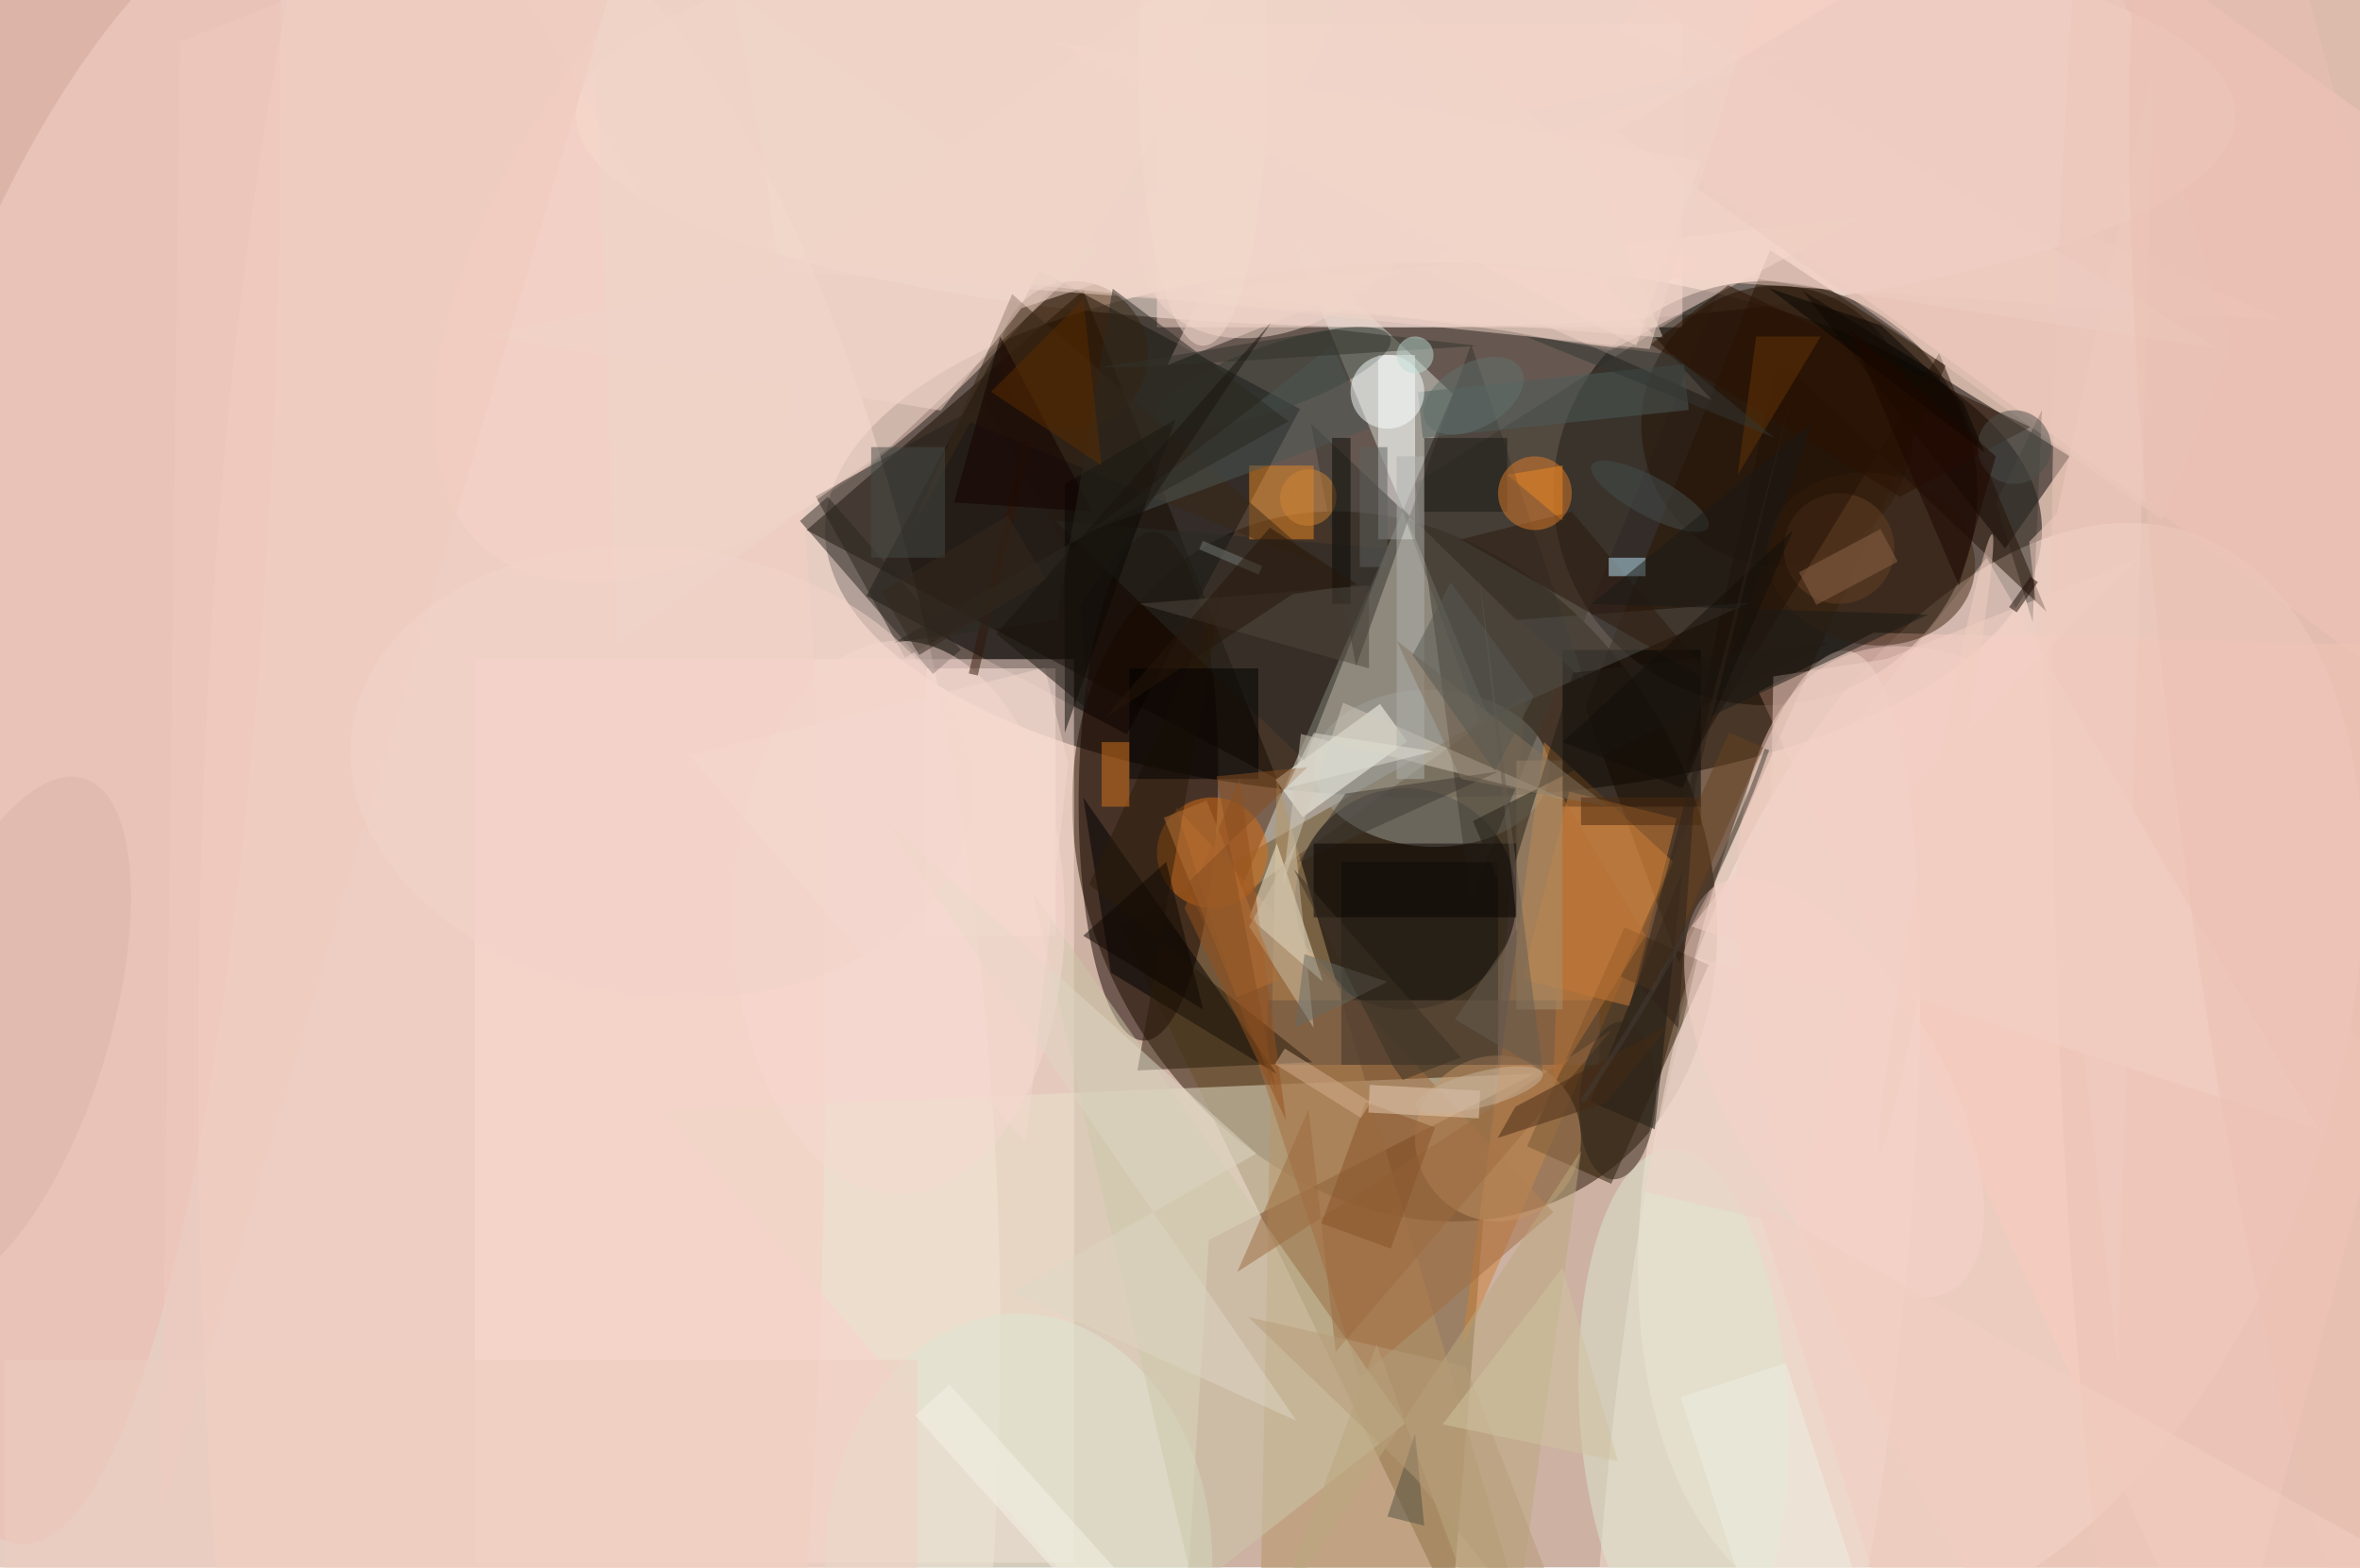
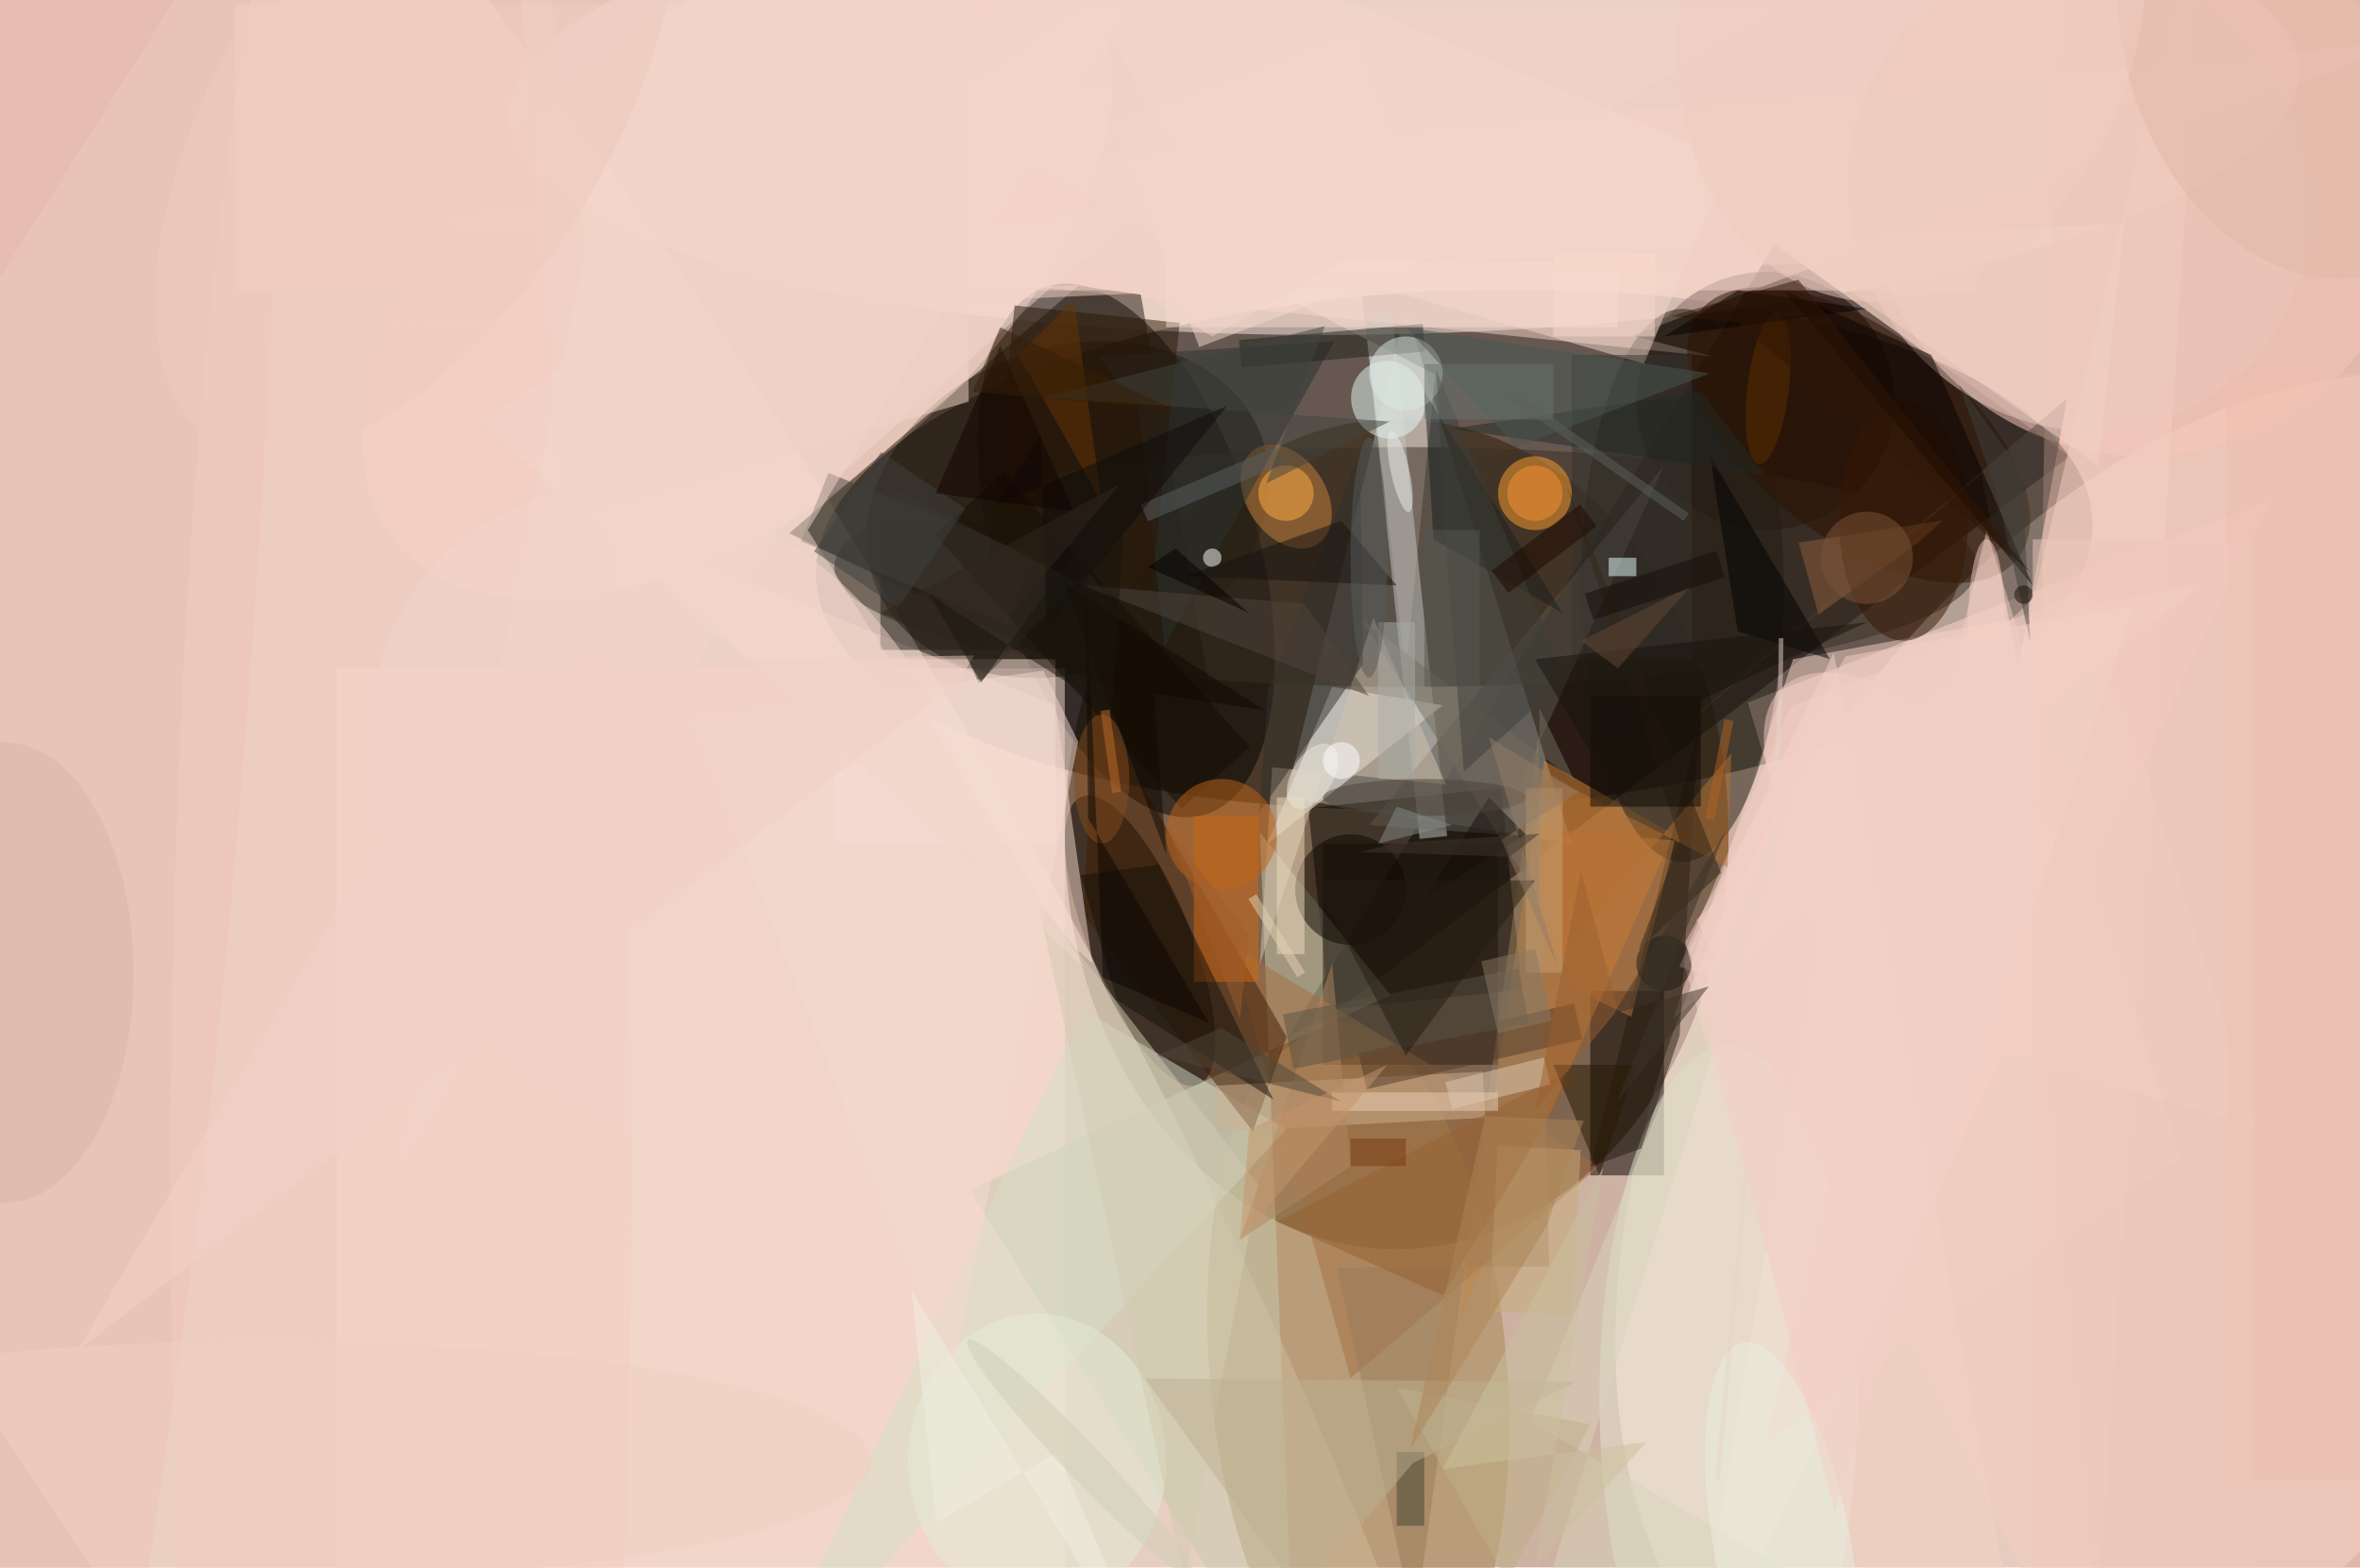
<svg xmlns="http://www.w3.org/2000/svg" version="1.1" width="1024" height="680">
  <rect x="0" y="0" width="1024" height="680" fill="#cdb1a3" />
  <g transform="scale(4) translate(0.5 0.5)">
-     <ellipse fill="#000000" fill-opacity="0.502" cx="155" cy="57" rx="66" ry="29" />
-     <g transform="translate(150.7897 93.48704) rotate(238.8579) scale(40.39032 32.78804)">
-       <ellipse fill="#251200" fill-opacity="0.502" cx="0" cy="0" rx="1" ry="1" />
-     </g>
-     <ellipse fill="#ffeae1" fill-opacity="0.502" cx="42" cy="145" rx="66" ry="161" />
-     <ellipse fill="#fff1e7" fill-opacity="0.502" cx="152" cy="12" rx="90" ry="23" />
-     <g transform="translate(216.553 115.8886) rotate(379.7513) scale(35.38879 62.1101)">
-       <ellipse fill="#ffe9dd" fill-opacity="0.502" cx="0" cy="0" rx="1" ry="1" />
-     </g>
-     <ellipse fill="#030000" fill-opacity="0.502" cx="191" cy="53" rx="23" ry="23" />
-     <g transform="translate(117 54) rotate(298) scale(40 32)">
-       <rect fill="#000000" fill-opacity="0.502" x="-0.5" y="-0.5" width="1" height="1" />
-     </g>
-     <polygon fill="#d8dbd2" fill-opacity="0.502" points="133.615,97.073,161.054,77.414,139.765,25.756,157.099,42.243" />
-     <polygon fill="#6a5029" fill-opacity="0.502" points="157,174 121,100 165,75" />
-     <rect fill="#fee2d7" fill-opacity="0.502" x="51" y="71" width="65" height="98" />
-     <polygon fill="#fecabe" fill-opacity="0.502" points="271,69.77,240.744,185,190.264,74.544,202.742,68.129" />
-     <g transform="translate(124.0725 84.77919) rotate(361.1171) scale(7.54834 27.60671)">
-       <ellipse fill="#160400" fill-opacity="0.502" cx="0" cy="0" rx="1" ry="1" />
-     </g>
-     <ellipse fill="#000003" fill-opacity="0.502" cx="152" cy="97" rx="12" ry="12" />
-     <polygon fill="#e7e4cc" fill-opacity="0.502" points="71.567,119.913,127.471,185,130.635,133.99,166.025,115.953" />
-     <g transform="translate(229 22) rotate(-54) scale(48 110)">
-       <rect fill="#ffcec3" fill-opacity="0.502" x="-0.5" y="-0.5" width="1" height="1" />
-     </g>
-     <polygon fill="#150b00" fill-opacity="0.502" points="117,31 87,57 138,84" />
-     <polygon fill="#2a1400" fill-opacity="0.502" points="210.559,39.15,181.622,103.942,171.452,76.283,191.496,26.618" />
-     <rect fill="#ffded3" fill-opacity="0.502" x="125" y="2" width="57" height="33" />
-     <g transform="translate(89.74744 15.86385) rotate(221.192) scale(27.82043 57.24696)">
-       <ellipse fill="#fbd6ca" fill-opacity="0.502" cx="0" cy="0" rx="1" ry="1" />
-     </g>
-     <polygon fill="#000000" fill-opacity="0.502" points="217,59 224,49 195,31" />
-     <g transform="translate(189.9627 149.9153) rotate(367.0878) scale(14.93819 80.43539)">
-       <ellipse fill="#f3e1d3" fill-opacity="0.502" cx="0" cy="0" rx="1" ry="1" />
-     </g>
-     <polygon fill="#b59566" fill-opacity="0.502" points="167,183 136,185 138,84" />
-     <g transform="translate(154.7962 82.84136) rotate(361.7843) scale(12.78844 8.516835)">
-       <ellipse fill="#9e9f9a" fill-opacity="0.502" cx="0" cy="0" rx="1" ry="1" />
-     </g>
-     <polygon fill="#cd8236" fill-opacity="0.502" points="181,93 158,146 167,80" />
-     <g transform="translate(175 114) rotate(294) scale(26 10)">
-       <rect fill="#2d1a03" fill-opacity="0.502" x="-0.5" y="-0.5" width="1" height="1" />
-     </g>
-     <ellipse fill="#ebb8ae" fill-opacity="0.502" cx="2" cy="7" rx="28" ry="160" />
-     <polygon fill="#f1d0c4" fill-opacity="0.502" points="132.147,-16,185.206,42.902,151.326,27.742,247.26,34.232" />
-     <g transform="translate(233.1895 139.7137) rotate(63.13166) scale(76.83545 32.64442)">
-       <ellipse fill="#f3cbbf" fill-opacity="0.502" cx="0" cy="0" rx="1" ry="1" />
-     </g>
-     <polygon fill="#a46d41" fill-opacity="0.502" points="147,149 127,87 168,131" />
-     <polygon fill="#3f3b2f" fill-opacity="0.502" points="159,97 153,52 186,31" />
-     <g transform="translate(102 57) rotate(241) scale(20 21)">
-       <rect fill="#26211a" fill-opacity="0.502" x="-0.5" y="-0.5" width="1" height="1" />
-     </g>
-     <ellipse fill="#f6cfc4" fill-opacity="0.502" cx="55" cy="115" rx="34" ry="165" />
-     <polygon fill="#fbf3dc" fill-opacity="0.502" points="138,91 135,99 143,106" />
-     <rect fill="#feffff" fill-opacity="0.502" x="149" y="38" width="4" height="20" />
-     <g transform="translate(145 82) rotate(234) scale(5 14)">
-       <rect fill="#fffff6" fill-opacity="0.502" x="-0.5" y="-0.5" width="1" height="1" />
-     </g>
-     <rect fill="#ffe7dd" fill-opacity="0.502" x="100" y="72" width="14" height="29" />
-     <polygon fill="#000000" fill-opacity="0.502" points="138,116 117,86 120,105" />
-     <ellipse fill="#ecc3b5" fill-opacity="0.502" cx="248" cy="69" rx="26" ry="169" />
-     <rect fill="#010301" fill-opacity="0.502" x="169" y="70" width="15" height="17" />
-     <rect fill="#17150f" fill-opacity="0.502" x="145" y="93" width="17" height="22" />
-     <g transform="translate(137.6151 40.48352) rotate(70.97749) scale(3.555782 13.44465)">
-       <ellipse fill="#303933" fill-opacity="0.502" cx="0" cy="0" rx="1" ry="1" />
-     </g>
-     <ellipse fill="#d96f15" fill-opacity="0.502" cx="131" cy="92" rx="6" ry="6" />
-     <polygon fill="#ff951b" fill-opacity="0.502" points="169,50 163,51 169,56" />
-     <polygon fill="#f1d2c7" fill-opacity="0.502" points="160.537,25.318,239.878,37.253,152.712,-16,126.116,39.116" />
-     <polygon fill="#2a2a27" fill-opacity="0.502" points="114,56 150,59 141,82" />
-     <ellipse fill="#c19467" fill-opacity="0.502" cx="162" cy="123" rx="9" ry="9" />
-     <polygon fill="#f7d8cc" fill-opacity="0.502" points="174.232,37.513,162.92,35.402,130.259,31.079,201.538,23.05" />
-     <rect fill="#e98723" fill-opacity="0.502" x="135" y="50" width="7" height="8" />
-     <g transform="translate(192.2993 45.66001) rotate(537.3921) scale(14.75855 15.17457)">
-       <ellipse fill="#251204" fill-opacity="0.502" cx="0" cy="0" rx="1" ry="1" />
-     </g>
-     <polygon fill="#423d35" fill-opacity="0.502" points="220,67 221,44 216,54" />
-     <ellipse fill="#3c1c00" fill-opacity="0.502" cx="116" cy="38" rx="8" ry="8" />
-     <ellipse fill="#875a3a" fill-opacity="0.502" cx="199" cy="59" rx="6" ry="6" />
-     <polygon fill="#eed5ca" fill-opacity="0.502" points="95.988,48.008,118.665,26.594,63.496,-12.151,66.396,69.378" />
-     <g transform="translate(173 97) rotate(284) scale(21 12)">
-       <rect fill="#cd7e38" fill-opacity="0.502" x="-0.5" y="-0.5" width="1" height="1" />
-     </g>
-     <g transform="translate(182.1125 152.2019) rotate(86.88558) scale(28.09362 11.31333)">
-       <ellipse fill="#dce6cf" fill-opacity="0.502" cx="0" cy="0" rx="1" ry="1" />
-     </g>
-     <ellipse fill="#dde6d3" fill-opacity="0.502" cx="110" cy="169" rx="21" ry="27" />
-     <polygon fill="#f1cfc5" fill-opacity="0.502" points="183,100 215,60 251,122" />
-     <polygon fill="#36352e" fill-opacity="0.502" points="141.713,45.46,171.403,73.453,159.078,36.834,146.597,71.744" />
-     <g transform="translate(202.4642 60.12385) rotate(190.1197) scale(11.34401 9.323419)">
-       <ellipse fill="#432813" fill-opacity="0.502" cx="0" cy="0" rx="1" ry="1" />
-     </g>
-     <g transform="translate(95 63) rotate(229) scale(22 4)">
-       <rect fill="#2a2720" fill-opacity="0.502" x="-0.5" y="-0.5" width="1" height="1" />
-     </g>
-     <polygon fill="#cbc8a9" fill-opacity="0.502" points="111.556,96.341,151.938,153.895,112.749,184.591,128.427,169.445" />
-     <polygon fill="#baa87e" fill-opacity="0.502" points="171.016,124.305,162.904,183.558,148.831,145.357,137.834,174.763" />
-     <polygon fill="#3a2916" fill-opacity="0.502" points="104.769,45.273,143.165,61.08,109.293,31.407,98.472,56.76" />
-     <polygon fill="#161713" fill-opacity="0.502" points="179,122 172,119 182,94" />
-     <ellipse fill="#f5d8cf" fill-opacity="0.502" cx="97" cy="99" rx="18" ry="30" />
-     <rect fill="#685341" fill-opacity="0.502" x="137" y="108" width="36" height="7" />
-     <polygon fill="#f2d0c5" fill-opacity="0.502" points="191.858,72.871,191.321,100.91,231.259,60.171,204.179,70.976" />
-     <polygon fill="#231005" fill-opacity="0.502" points="221.491,65.845,192.422,38.361,182.459,82.585,209.845,37.826" />
-     <polygon fill="#9c6b3f" fill-opacity="0.502" points="133.711,137.476,141.456,119.839,144.389,146.149,174.328,111.229" />
-     <polygon fill="#2b1c0b" fill-opacity="0.502" points="141.856,114.722,122.883,115.618,132.062,63.76,117.651,95.425" />
-     <polygon fill="#efccc0" fill-opacity="0.502" points="229.219,147.688,219.624,58.27,222.609,55.216,233.126,6.539" />
-     <polygon fill="#d1c9b9" fill-opacity="0.502" points="169.352,86.272,140.616,79.116,138.619,95.627,145.186,75.726" />
-     <polygon fill="#4c5654" fill-opacity="0.502" points="148,46 118,57 144,37" />
-     <polygon fill="#080702" fill-opacity="0.502" points="115,52 127,45 115,79" />
-     <polygon fill="#f2d5c9" fill-opacity="0.502" points="171.826,17.264,138.774,-11.066,84.656,28.851,179.909,36.115" />
-     <rect fill="#474a46" fill-opacity="0.502" x="94" y="48" width="8" height="12" />
-     <polygon fill="#3f3933" fill-opacity="0.502" points="183.376,73.54,140.315,93.041,145.477,85.574,162.052,83.184" />
-     <polygon fill="#52504b" fill-opacity="0.502" points="163.944,66.752,151.453,54.442,159.98,77.831,189.336,64.862" />
-     <rect fill="#000100" fill-opacity="0.502" x="122" y="72" width="14" height="12" />
-     <polygon fill="#535141" fill-opacity="0.502" points="150,164 154,165 153,155" />
-     <rect fill="#aeafab" fill-opacity="0.502" x="151" y="49" width="3" height="35" />
-     <polygon fill="#2c180c" fill-opacity="0.502" points="158,58 170,55 186,74" />
-     <g transform="translate(189 118) rotate(283) scale(26 17)">
-       <rect fill="#ebd0c6" fill-opacity="0.502" x="-0.5" y="-0.5" width="1" height="1" />
-     </g>
-     <g transform="translate(168 43) rotate(264) scale(5 29)">
-       <rect fill="#4d5c5a" fill-opacity="0.502" x="-0.5" y="-0.5" width="1" height="1" />
-     </g>
-     <g transform="translate(149 127) rotate(200) scale(8 14)">
-       <rect fill="#885227" fill-opacity="0.502" x="-0.5" y="-0.5" width="1" height="1" />
-     </g>
-     <polygon fill="#f0d4c9" fill-opacity="0.502" points="110.296,32.935,194.025,5.28,52.193,35.886,101.548,44.033" />
-     <rect fill="#090200" fill-opacity="0.502" x="142" y="91" width="22" height="8" />
-     <ellipse fill="#fafffe" fill-opacity="0.502" cx="150" cy="42" rx="4" ry="4" />
-     <polygon fill="#ddd6c3" fill-opacity="0.502" points="95.385,88.454,135.793,124.622,109.299,139.639,140.135,153.62" />
-     <g transform="translate(108 60) rotate(103) scale(26 1)">
-       <rect fill="#321709" fill-opacity="0.502" x="-0.5" y="-0.5" width="1" height="1" />
-     </g>
-     <polygon fill="#96511c" fill-opacity="0.502" points="134,84 139,121 128,98" />
-     <rect fill="#d6741b" fill-opacity="0.502" x="119" y="80" width="3" height="7" />
-     <polygon fill="#eccabe" fill-opacity="0.502" points="234.02,55.948,174.939,13.719,224.984,-16,241.49,36.909" />
-     <g transform="translate(139.4224 21.08397) rotate(322.059) scale(18.04692 13.00957)">
-       <ellipse fill="#f1d5ca" fill-opacity="0.502" cx="0" cy="0" rx="1" ry="1" />
-     </g>
-     <polygon fill="#2a1101" fill-opacity="0.502" points="178.555,36.873,205.592,53.38,219.73,45.818,186.958,30.45" />
-     <g transform="translate(200 61) rotate(242) scale(4 10)">
-       <rect fill="#8b6549" fill-opacity="0.502" x="-0.5" y="-0.5" width="1" height="1" />
-     </g>
-     <polygon fill="#cbbfa7" fill-opacity="0.502" points="142,111 140,91 135,100" />
-     <rect fill="#bde9fb" fill-opacity="0.502" x="174" y="60" width="4" height="2" />
-     <g transform="translate(0 111.6294) rotate(107.2777) scale(28.99886 11.17423)">
-       <ellipse fill="#dbb3a8" fill-opacity="0.502" cx="0" cy="0" rx="1" ry="1" />
-     </g>
-     <rect fill="#1a1815" fill-opacity="0.502" x="154" y="47" width="9" height="8" />
-     <ellipse fill="#de7d2a" fill-opacity="0.502" cx="166" cy="53" rx="4" ry="4" />
-     <g transform="translate(183 93) rotate(294) scale(29 4)">
-       <rect fill="#664220" fill-opacity="0.502" x="-0.5" y="-0.5" width="1" height="1" />
-     </g>
-     <g transform="translate(174.964 118.8746) rotate(93.65748) scale(8.559017 4.145926)">
-       <ellipse fill="#312618" fill-opacity="0.502" cx="0" cy="0" rx="1" ry="1" />
-     </g>
-     <g transform="translate(154 119) rotate(183) scale(12 3)">
-       <rect fill="#e7cdb3" fill-opacity="0.502" x="-0.5" y="-0.5" width="1" height="1" />
-     </g>
-     <g transform="translate(141.4164 53.46783) rotate(131.6303) scale(3.090869 3.034526)">
-       <ellipse fill="#cd8435" fill-opacity="0.502" cx="0" cy="0" rx="1" ry="1" />
-     </g>
-     <polygon fill="#b67135" fill-opacity="0.502" points="178,101 169,86 168,117" />
-     <g transform="translate(132 97) rotate(68) scale(21 5)">
-       <rect fill="#b47037" fill-opacity="0.502" x="-0.5" y="-0.5" width="1" height="1" />
-     </g>
-     <rect fill="#090805" fill-opacity="0.502" x="144" y="47" width="2" height="18" />
-     <polygon fill="#51483e" fill-opacity="0.502" points="148,72 148,63 123,65" />
-     <g transform="translate(250.2552 82.19881) rotate(83.066) scale(107.7138 15.03064)">
-       <ellipse fill="#eac0b2" fill-opacity="0.502" cx="0" cy="0" rx="1" ry="1" />
-     </g>
-     <rect fill="#a88f6f" fill-opacity="0.502" x="164" y="82" width="5" height="27" />
-     <g transform="translate(133 60) rotate(23) scale(7 1)">
-       <rect fill="#767b79" fill-opacity="0.502" x="-0.5" y="-0.5" width="1" height="1" />
-     </g>
-     <polygon fill="#27160b" fill-opacity="0.502" points="139.732,63.951,119.258,77.45,137.246,56.741,146.755,62.897" />
-     <polygon fill="#130000" fill-opacity="0.502" points="108,36 103,54 118,55" />
-     <polygon fill="#f0d3c7" fill-opacity="0.502" points="47.931,-15.448,194.614,-16,178.434,37.369,72.351,26.317" />
-     <polygon fill="#2a2821" fill-opacity="0.502" points="120.202,30.826,139.267,45.201,96.412,69.229,114.14,66.715" />
-     <polygon fill="#696a62" fill-opacity="0.502" points="140,111 150,106 141,103" />
-     <polygon fill="#5a2c01" fill-opacity="0.502" points="119,50 117,32 107,42" />
-     <polygon fill="#653504" fill-opacity="0.502" points="197,36 190,36 188,51" />
-     <polygon fill="#30322b" fill-opacity="0.502" points="124.343,39.259,159.741,37.013,144.27,35.231,118.84,39.352" />
-     <g transform="translate(178.4728 53.33645) rotate(208.2577) scale(7.148091 2.125671)">
-       <ellipse fill="#454e4d" fill-opacity="0.502" cx="0" cy="0" rx="1" ry="1" />
-     </g>
-     <polygon fill="#efc9be" fill-opacity="0.502" points="70,-16 17,164 19,4" />
-     <g transform="translate(219 64) rotate(305) scale(4 1)">
-       <rect fill="#180800" fill-opacity="0.502" x="-0.5" y="-0.5" width="1" height="1" />
-     </g>
-     <g transform="translate(71.24685 83.22507) rotate(7.586217) scale(33.86804 24.35446)">
-       <ellipse fill="#f1d4ca" fill-opacity="0.502" cx="0" cy="0" rx="1" ry="1" />
-     </g>
-     <g transform="translate(192 163) rotate(162) scale(12 29)">
-       <rect fill="#ecefe1" fill-opacity="0.502" x="-0.5" y="-0.5" width="1" height="1" />
-     </g>
-     <rect fill="#eecec0" fill-opacity="0.502" x="0" y="147" width="99" height="23" />
-     <polygon fill="#b59b78" fill-opacity="0.502" points="152.999,159.789,134.919,142.367,158.543,147.749,172.8,184.477" />
-     <polygon fill="#1b1a16" fill-opacity="0.502" points="196.073,45.388,185.045,77.21,208.674,66.164,172.133,65.022" />
-     <ellipse fill="#f2d7cb" fill-opacity="0.502" cx="130" cy="7" rx="7" ry="30" />
-     <g transform="translate(198.4508 117.5071) rotate(240.104) scale(25.39913 11.76445)">
-       <ellipse fill="#f5d2c7" fill-opacity="0.502" cx="0" cy="0" rx="1" ry="1" />
-     </g>
-     <polygon fill="#f3d8ce" fill-opacity="0.502" points="110.796,123.475,74.281,81.426,112.804,71.937,115.361,82.28" />
-     <rect fill="#5e605f" fill-opacity="0.502" x="147" y="48" width="3" height="13" />
-     <polygon fill="#211c15" fill-opacity="0.502" points="162.741,96.754,170.164,72.477,198.01,69.169,159.271,88.558" />
-     <polygon fill="#cfc3a0" fill-opacity="0.502" points="169,137 175,158 156,154" />
-     <polygon fill="#1b150e" fill-opacity="0.502" points="116.707,65.226,137.382,34.489,107.559,68.233,117.601,76.558" />
-     <polygon fill="#0f0700" fill-opacity="0.502" points="130,109 117,101 126,93" />
-     <polygon fill="#472b15" fill-opacity="0.502" points="163.89,119.547,161.968,122.931,173.68,119.142,180.467,110.8" />
-     <polygon fill="#84725f" fill-opacity="0.502" points="174,87 158,84 151,69" />
-     <ellipse fill="#4c4f4a" fill-opacity="0.502" cx="218" cy="48" rx="4" ry="4" />
-     <g transform="translate(159.9728 117.7144) rotate(75.65347) scale(1.91456 7.088997)">
-       <ellipse fill="#c8b19b" fill-opacity="0.502" cx="0" cy="0" rx="1" ry="1" />
-     </g>
-     <ellipse fill="#bed9d2" fill-opacity="0.502" cx="153" cy="38" rx="2" ry="2" />
-     <polygon fill="#3a3025" fill-opacity="0.502" points="150.588,115.113,151.66,116.644,157.984,114.198,139.834,93.784" />
-     <g transform="translate(104 63) rotate(239) scale(8 16)">
-       <rect fill="#34291f" fill-opacity="0.502" x="-0.5" y="-0.5" width="1" height="1" />
-     </g>
-     <polygon fill="#864e20" fill-opacity="0.502" points="131.457,83.71,141.315,82.727,128.227,95.358,137.917,117.703" />
-     <polygon fill="#f3d5ca" fill-opacity="0.502" points="184,17 177,37 114,4" />
-     <g transform="translate(159.3293 42.43404) rotate(240.6983) scale(3.511887 5.911402)">
-       <ellipse fill="#63706d" fill-opacity="0.502" cx="0" cy="0" rx="1" ry="1" />
-     </g>
-     <rect fill="#4c2b0e" fill-opacity="0.502" x="171" y="86" width="13" height="3" />
-     <polygon fill="#665d50" fill-opacity="0.502" points="164.116,100.179,157.33,110.064,166.862,115.732,159.94,61.835" />
-     <g transform="translate(143 117) rotate(302) scale(2 11)">
-       <rect fill="#d4ad8e" fill-opacity="0.502" x="-0.5" y="-0.5" width="1" height="1" />
-     </g>
-     <polygon fill="#333732" fill-opacity="0.502" points="165,36 181,38 192,47" />
-     <polygon fill="#070401" fill-opacity="0.502" points="214.767,48.564,212.461,43.138,203.547,34.797,191.35,30.748" />
-     <polygon fill="#565852" fill-opacity="0.502" points="165.873,75.048,161.664,83.117,152.727,70.561,156.864,62.692" />
-     <polygon fill="#130f09" fill-opacity="0.502" points="182,85 194,57 169,80" />
-     <polygon fill="#f1cdbf" fill-opacity="0.502" points="271,175 207,184 190,130" />
-     <polygon fill="#2e231a" fill-opacity="0.502" points="194.171,41.154,183.378,84.7,181.537,111.019,177.106,106.212" />
-     <g transform="translate(112 164) rotate(138) scale(5 34)">
-       <rect fill="#f4f1e6" fill-opacity="0.502" x="-0.5" y="-0.5" width="1" height="1" />
-     </g>
-     <polygon fill="#1e0700" fill-opacity="0.502" points="200,35 212,63 216,49" />
-     <g transform="translate(209.4734 91.10368) rotate(280.3117) scale(34.19803 1.305608)">
-       <ellipse fill="#f2cdc0" fill-opacity="0.502" cx="0" cy="0" rx="1" ry="1" />
-     </g>
-     <polygon fill="#dfddd3" fill-opacity="0.502" points="155,81 139,85 142,79" />
-     <path stroke="#443d37" stroke-opacity="0.502" fill="none" d="M 191.17 80.789 Q 185.064 98.346, 171.151 118.965" stroke-width="0.5" />
+     <g transform="translate(157.2451 59.08288) rotate(87.40297) scale(28.10129 69.30063)">
+       <ellipse fill="#000000" fill-opacity="0.502" cx="0" cy="0" rx="1" ry="1" />
+     </g>
+     <ellipse fill="#2e1a00" fill-opacity="0.502" cx="151" cy="90" rx="36" ry="45" />
+     <g transform="translate(39.82536 96.90802) rotate(148.857) scale(64.79435 233.913)">
+       <ellipse fill="#ffebe0" fill-opacity="0.502" cx="0" cy="0" rx="1" ry="1" />
+     </g>
+     <g transform="translate(151.7662 9.637617) rotate(178.5307) scale(97.13492 26.08392)">
+       <ellipse fill="#ffede3" fill-opacity="0.502" cx="0" cy="0" rx="1" ry="1" />
+     </g>
+     <g transform="translate(234.607 114.6523) rotate(300.8057) scale(81.47092 50.01875)">
+       <ellipse fill="#ffe7db" fill-opacity="0.502" cx="0" cy="0" rx="1" ry="1" />
+     </g>
+     <g transform="translate(121.6706 59.20755) rotate(343.4205) scale(14.26931 29.88972)">
+       <ellipse fill="#000000" fill-opacity="0.502" cx="0" cy="0" rx="1" ry="1" />
+     </g>
+     <polygon fill="#0b0000" fill-opacity="0.502" points="192,26 138,114 224,49" />
+     <polygon fill="#aab2af" fill-opacity="0.502" points="152,33 170,91 139,86" />
+     <rect fill="#fdded2" fill-opacity="0.502" x="36" y="72" width="79" height="98" />
+     <g transform="translate(146.827 148.0847) rotate(-4.783005) scale(16.117 38.00559)">
+       <ellipse fill="#a58751" fill-opacity="0.502" cx="0" cy="0" rx="1" ry="1" />
+     </g>
+     <polygon fill="#ffd9cd" fill-opacity="0.502" points="196.695,101.241,189.092,75.701,245.753,53.715,182.618,185" />
+     <g transform="translate(115.3424 54.78302) rotate(248.5974) scale(17.53118 22.44102)">
+       <ellipse fill="#1b1204" fill-opacity="0.502" cx="0" cy="0" rx="1" ry="1" />
+     </g>
+     <g transform="translate(123.172 101.5407) rotate(67.85801) scale(16.85397 5.513729)">
+       <ellipse fill="#040000" fill-opacity="0.502" cx="0" cy="0" rx="1" ry="1" />
+     </g>
+     <ellipse fill="#fdcdc0" fill-opacity="0.502" cx="232" cy="19" rx="30" ry="30" />
+     <g transform="translate(153 97) rotate(84) scale(22 21)">
+       <rect fill="#040601" fill-opacity="0.502" x="-0.5" y="-0.5" width="1" height="1" />
+     </g>
+     <ellipse fill="#130000" fill-opacity="0.502" cx="191" cy="43" rx="14" ry="14" />
+     <polygon fill="#c7c9ad" fill-opacity="0.502" points="136.161,89.8,150.319,107.431,104.692,128.573,140.035,185" />
+     <g transform="translate(79.46847 27.84336) rotate(320.597) scale(47.9863 26.3877)">
+       <ellipse fill="#fdd8cd" fill-opacity="0.502" cx="0" cy="0" rx="1" ry="1" />
+     </g>
+     <polygon fill="#f6d4c8" fill-opacity="0.502" points="176.579,35.921,260.789,4.017,42.601,23.44,185.425,38.196" />
+     <polygon fill="#fffffa" fill-opacity="0.502" points="144,74 137,91 156,76" />
+     <rect fill="#060100" fill-opacity="0.502" x="172" y="107" width="8" height="20" />
+     <polygon fill="#d5863a" fill-opacity="0.502" points="158,142 167,82 181,90" />
+     <polygon fill="#efd9cf" fill-opacity="0.502" points="151.983,72.306,144.737,10.135,91.452,7.438,155.182,40.109" />
+     <ellipse fill="#382f23" fill-opacity="0.502" cx="152" cy="61" rx="62" ry="13" />
+     <rect fill="#ffe6db" fill-opacity="0.502" x="90" y="71" width="24" height="20" />
+     <polygon fill="#21160c" fill-opacity="0.502" points="123.249,31.467,116.49,30.487,85.105,57.341,131.662,79.662" />
+     <g transform="translate(0.305303 77.39103) rotate(274.5545) scale(184.6047 25.88893)">
+       <ellipse fill="#ebb8ae" fill-opacity="0.502" cx="0" cy="0" rx="1" ry="1" />
+     </g>
+     <ellipse fill="#f0c0b2" fill-opacity="0.502" cx="249" cy="70" rx="28" ry="169" />
+     <g transform="translate(152 62) rotate(174) scale(3 57)">
+       <rect fill="#c1c6c2" fill-opacity="0.502" x="-0.5" y="-0.5" width="1" height="1" />
+     </g>
+     <rect fill="#1a120a" fill-opacity="0.502" x="143" y="91" width="19" height="24" />
+     <polygon fill="#a36f43" fill-opacity="0.502" points="133,102 146,149 173,126" />
+     <polygon fill="#fad5cb" fill-opacity="0.502" points="181,110 194,71 238,63" />
+     <ellipse fill="#231e12" fill-opacity="0.502" cx="182" cy="63" rx="11" ry="30" />
+     <g transform="translate(139.0234 53.36693) rotate(145.8574) scale(4.268324 6.160939)">
+       <ellipse fill="#ca8441" fill-opacity="0.502" cx="0" cy="0" rx="1" ry="1" />
+     </g>
+     <ellipse fill="#e7e8d6" fill-opacity="0.502" cx="187" cy="151" rx="14" ry="38" />
+     <polygon fill="#d6ddc7" fill-opacity="0.502" points="81,185 117,109 139,122" />
+     <g transform="translate(201.115 46.69397) rotate(37.71704) scale(21.84533 11.2285)">
+       <ellipse fill="#2e1300" fill-opacity="0.502" cx="0" cy="0" rx="1" ry="1" />
+     </g>
+     <polygon fill="#401d00" fill-opacity="0.502" points="135.411,122.218,117.031,98.731,118.146,75.606,139.072,111.976" />
+     <polygon fill="#241a0e" fill-opacity="0.502" points="181.688,111.838,177.532,124.076,172.069,126.052,183.801,77.952" />
+     <ellipse fill="#ffa233" fill-opacity="0.502" cx="166" cy="53" rx="4" ry="4" />
+     <polygon fill="#f6d9cf" fill-opacity="0.502" points="114,76 118,104 64,56" />
+     <rect fill="#f4d1c6" fill-opacity="0.502" x="25" y="0" width="189" height="31" />
+     <g transform="translate(146 119) rotate(-3) scale(29 5)">
+       <rect fill="#cdaf92" fill-opacity="0.502" x="-0.5" y="-0.5" width="1" height="1" />
+     </g>
+     <rect fill="#d16813" fill-opacity="0.502" x="129" y="88" width="7" height="18" />
+     <polygon fill="#f4d8cc" fill-opacity="0.502" points="108.366,-16,187.088,16.837,177.835,38.953,133.07,26.046" />
+     <ellipse fill="#f3cbc0" fill-opacity="0.502" cx="43" cy="128" rx="25" ry="169" />
+     <polygon fill="#2b312f" fill-opacity="0.502" points="125.829,69.568,144.243,36.51,118.608,38.2,122.915,43.287" />
+     <polygon fill="#52483e" fill-opacity="0.502" points="175.097,84.273,223.726,42.703,218.415,71.974,214.432,50.965" />
+     <polygon fill="#14110b" fill-opacity="0.502" points="120.667,107.993,116.731,94.422,125.225,93.271,137.625,118.758" />
+     <polygon fill="#f3cdc2" fill-opacity="0.502" points="238.906,-16,220.123,64.332,183.53,99.288,226.471,185" />
+     <polygon fill="#5d584f" fill-opacity="0.502" points="162,90 148,89 180,50" />
+     <polygon fill="#f2d6cd" fill-opacity="0.502" points="43.003,125.637,83.734,57.173,122.96,22.271,62.771,27.53" />
+     <polygon fill="#977d5a" fill-opacity="0.502" points="166.379,79.166,152.951,175.894,144.505,136.993,167.541,136.887" />
+     <g transform="translate(138 20) rotate(339) scale(28 26)">
+       <rect fill="#f3d8cd" fill-opacity="0.502" x="-0.5" y="-0.5" width="1" height="1" />
+     </g>
+     <g transform="translate(150.0864 42.85968) rotate(247.7339) scale(4.246763 3.991938)">
+       <ellipse fill="#e6f8f3" fill-opacity="0.502" cx="0" cy="0" rx="1" ry="1" />
+     </g>
+     <polygon fill="#d4c4ad" fill-opacity="0.502" points="137.495,82.733,156.338,84.602,148.487,66.53,136.149,104.163" />
+     <rect fill="#231f19" fill-opacity="0.502" x="95" y="56" width="24" height="14" />
+     <g transform="translate(144 37) rotate(355) scale(20 3)">
+       <rect fill="#1f231b" fill-opacity="0.502" x="-0.5" y="-0.5" width="1" height="1" />
+     </g>
+     <g transform="translate(224.9784 20.79095) rotate(233.6987) scale(26.00275 24.45088)">
+       <ellipse fill="#e9c8bb" fill-opacity="0.502" cx="0" cy="0" rx="1" ry="1" />
+     </g>
+     <g transform="translate(72.32276 88.05034) rotate(55.62421) scale(37.64571 30.6984)">
+       <ellipse fill="#f2d4cb" fill-opacity="0.502" cx="0" cy="0" rx="1" ry="1" />
+     </g>
+     <polygon fill="#8d5f3c" fill-opacity="0.502" points="207.585,58.36,196.756,66.163,194.612,58.356,210.223,55.97" />
+     <polygon fill="#30302d" fill-opacity="0.502" points="136.101,87.632,137.026,74.345,147.045,48.547,147.344,71.584" />
+     <polygon fill="#1a1e1f" fill-opacity="0.502" points="169,66 154,42 155,58" />
+     <g transform="translate(99 59) rotate(22) scale(24 8)">
+       <rect fill="#413e37" fill-opacity="0.502" x="-0.5" y="-0.5" width="1" height="1" />
+     </g>
+     <polygon fill="#f0cec3" fill-opacity="0.502" points="181.65,104.368,244.228,121.626,226.008,63.422,193.689,76.17" />
+     <g transform="translate(117 48) rotate(186) scale(18 29)">
+       <rect fill="#2a1606" fill-opacity="0.502" x="-0.5" y="-0.5" width="1" height="1" />
+     </g>
+     <ellipse fill="#e1ebd7" fill-opacity="0.502" cx="112" cy="158" rx="14" ry="16" />
+     <ellipse fill="#361702" fill-opacity="0.502" cx="206" cy="56" rx="7" ry="13" />
+     <ellipse fill="#0e0701" fill-opacity="0.502" cx="146" cy="96" rx="6" ry="6" />
+     <g transform="translate(159 113) rotate(257) scale(4 24)">
+       <rect fill="#513a29" fill-opacity="0.502" x="-0.5" y="-0.5" width="1" height="1" />
+     </g>
+     <polygon fill="#010000" fill-opacity="0.502" points="185,49 188,68 198,71" />
+     <polygon fill="#d2c9b0" fill-opacity="0.502" points="112,97 128,171 136,128" />
+     <polygon fill="#f4cec1" fill-opacity="0.502" points="236,125 191,156 215,57" />
+     <rect fill="#373430" fill-opacity="0.502" x="170" y="38" width="13" height="33" />
+     <polygon fill="#d8d4b9" fill-opacity="0.502" points="164.354,181.058,219.813,185,165.452,153.687,195.924,79.662" />
+     <g transform="translate(118 69) rotate(138) scale(10 40)">
+       <rect fill="#150c03" fill-opacity="0.502" x="-0.5" y="-0.5" width="1" height="1" />
+     </g>
+     <polygon fill="#090000" fill-opacity="0.502" points="209,38 220,63 193,31" />
+     <g transform="translate(166 133) rotate(93) scale(18 9)">
+       <rect fill="#c8ad7c" fill-opacity="0.502" x="-0.5" y="-0.5" width="1" height="1" />
+     </g>
+     <rect fill="#eddcbe" fill-opacity="0.502" x="138" y="86" width="3" height="17" />
+     <polygon fill="#be7534" fill-opacity="0.502" points="181.166,90.689,163.819,89.044,170.108,106.719,176.454,109.8" />
+     <polygon fill="#b28660" fill-opacity="0.502" points="134,134 144,104 146,126" />
+     <g transform="translate(250.3043 1.837209) rotate(167.0916) scale(20.73556 28.2137)">
+       <ellipse fill="#dfb7a8" fill-opacity="0.502" cx="0" cy="0" rx="1" ry="1" />
+     </g>
+     <ellipse fill="#ffaf44" fill-opacity="0.502" cx="139" cy="53" rx="3" ry="3" />
+     <ellipse fill="#efcfc2" fill-opacity="0.502" cx="28" cy="158" rx="66" ry="13" />
+     <polygon fill="#956032" fill-opacity="0.502" points="156,140 171,115 138,132" />
+     <polygon fill="#756c5e" fill-opacity="0.502" points="147.177,66.69,170.302,84.2,166.488,76.285,166.506,97.152" />
+     <ellipse fill="#7d5539" fill-opacity="0.502" cx="202" cy="60" rx="5" ry="5" />
+     <polygon fill="#f2d1c6" fill-opacity="0.502" points="227.125,50.039,229.922,23.68,27.887,35.64,195.901,28.013" />
+     <ellipse fill="#814c1e" fill-opacity="0.502" cx="119" cy="84" rx="3" ry="7" />
+     <ellipse fill="#c06519" fill-opacity="0.502" cx="132" cy="90" rx="6" ry="6" />
+     <polygon fill="#673505" fill-opacity="0.502" points="119,54 110,38 116,32" />
+     <polygon fill="#373028" fill-opacity="0.502" points="119.514,64.197,95.748,52.205,105.693,73.609,117.539,61.486" />
+     <polygon fill="#b67031" fill-opacity="0.502" points="166.899,83.396,186.889,93.541,187.317,81.209,167.645,104.566" />
+     <rect fill="#e9cdb1" fill-opacity="0.502" x="144" y="118" width="18" height="2" />
+     <rect fill="#f7dbd0" fill-opacity="0.502" x="126" y="28" width="49" height="7" />
+     <g transform="translate(209.5912 91.94003) rotate(316.6997) scale(11.49001 24.49271)">
+       <ellipse fill="#f1cec3" fill-opacity="0.502" cx="0" cy="0" rx="1" ry="1" />
+     </g>
+     <ellipse fill="#dcb3a8" fill-opacity="0.502" cx="0" cy="105" rx="14" ry="25" />
+     <polygon fill="#271803" fill-opacity="0.502" points="168,115 177,115 173,127" />
+     <g transform="translate(131 52) rotate(247) scale(2 16)">
+       <rect fill="#5b6161" fill-opacity="0.502" x="-0.5" y="-0.5" width="1" height="1" />
+     </g>
+     <ellipse fill="#ffffff" fill-opacity="0.502" cx="131" cy="60" rx="1" ry="1" />
+     <polygon fill="#f2d9cf" fill-opacity="0.502" points="112.687,72.25,116.462,79.966,102.768,148.98,74.523,77.478" />
+     <rect fill="#e8ffff" fill-opacity="0.502" x="174" y="60" width="3" height="2" />
+     <polygon fill="#f1d4c8" fill-opacity="0.502" points="222,-16 131,36 80,5" />
+     <polygon fill="#f1d5c9" fill-opacity="0.502" points="51.746,45.328,125.658,-5.913,87.126,57.012,117.203,104.535" />
+     <polygon fill="#332418" fill-opacity="0.502" points="181.692,90.675,169.441,52.183,186.189,94.161,177.257,102.499" />
+     <rect fill="#0d0803" fill-opacity="0.502" x="172" y="75" width="12" height="12" />
+     <g transform="translate(152 110) rotate(79) scale(6 26)">
+       <rect fill="#595245" fill-opacity="0.502" x="-0.5" y="-0.5" width="1" height="1" />
+     </g>
+     <ellipse fill="#dceae3" fill-opacity="0.502" cx="152" cy="40" rx="4" ry="4" />
+     <g transform="translate(191.3027 41.60002) rotate(6.796898) scale(2.247889 8.267516)">
+       <ellipse fill="#5f2e00" fill-opacity="0.502" cx="0" cy="0" rx="1" ry="1" />
+     </g>
+     <g transform="translate(162 117) rotate(76) scale(3 11)">
+       <rect fill="#ddc8b4" fill-opacity="0.502" x="-0.5" y="-0.5" width="1" height="1" />
+     </g>
+     <polygon fill="#41443f" fill-opacity="0.502" points="136.855,51.943,150.243,45.22,112.694,42.6,143.214,34.871" />
+     <polygon fill="#150e08" fill-opacity="0.502" points="154,97 165,90 161,86" />
+     <polygon fill="#3e403c" fill-opacity="0.502" points="211.993,41.169,218.854,50.795,219.742,69.143,216.078,52.89" />
+     <polygon fill="#bfaf86" fill-opacity="0.502" points="172,154 163,171 151,150" />
+     <rect fill="#edbeb0" fill-opacity="0.502" x="241" y="40" width="15" height="120" />
+     <ellipse fill="#4c4239" fill-opacity="0.502" cx="154" cy="86" rx="11" ry="2" />
+     <polygon fill="#f4d1c6" fill-opacity="0.502" points="198.424,70.294,219.467,184.384,204.301,180.712,182.106,103.814" />
+     <rect fill="#c6a074" fill-opacity="0.502" x="165" y="85" width="4" height="20" />
+     <rect fill="#424335" fill-opacity="0.502" x="151" y="157" width="3" height="8" />
+     <g transform="translate(141.855 83.70268) rotate(121.1502) scale(3.910922 2.226996)">
+       <ellipse fill="#ede8db" fill-opacity="0.502" cx="0" cy="0" rx="1" ry="1" />
+     </g>
+     <polygon fill="#3c3e39" fill-opacity="0.502" points="155.295,39.631,169.36,73.141,158.295,83.219,156.497,61.101" />
+     <g transform="translate(192.8722 167.3117) rotate(349.1389) scale(7.400945 22.59303)">
+       <ellipse fill="#e9eee0" fill-opacity="0.502" cx="0" cy="0" rx="1" ry="1" />
+     </g>
+     <polygon fill="#171311" fill-opacity="0.502" points="128,62 145,56 151,63" />
+     <polygon fill="#0d0c0c" fill-opacity="0.502" points="132.65,43.497,113.042,67.696,112.376,46.708,107.603,54.35" />
+     <g transform="translate(96 57) rotate(214) scale(11 13)">
+       <rect fill="#3f413e" fill-opacity="0.502" x="-0.5" y="-0.5" width="1" height="1" />
+     </g>
+     <polygon fill="#9b5f2f" fill-opacity="0.502" points="171,94 175,109 166,120" />
+     <polygon fill="#51453c" fill-opacity="0.502" points="141,65 148,75 117,63" />
+     <rect fill="#a8aba8" fill-opacity="0.502" x="149" y="67" width="4" height="17" />
+     <ellipse fill="#f4d0c3" fill-opacity="0.502" cx="215" cy="67" rx="2" ry="9" />
+     <ellipse fill="#1f1b16" fill-opacity="0.502" cx="180" cy="104" rx="3" ry="3" />
+     <polygon fill="#251c11" fill-opacity="0.502" points="166,95 142,95 152,114" />
+     <g transform="translate(151.3835 50.65909) rotate(347.7009) scale(1 4.4979)">
+       <ellipse fill="#eaece7" fill-opacity="0.502" cx="0" cy="0" rx="1" ry="1" />
+     </g>
+     <polygon fill="#17130d" fill-opacity="0.502" points="202,67 166,71 172,81" />
+     <polygon fill="#bcaf91" fill-opacity="0.502" points="140.688,172.619,152.748,158.212,170.377,149.409,123.708,149.034" />
+     <polygon fill="#0b0703" fill-opacity="0.502" points="130.632,110.459,119.135,105.519,117.212,59.912,117.526,88.248" />
+     <polygon fill="#130200" fill-opacity="0.502" points="101,53 116,55 108,37" />
+     <polygon fill="#222924" fill-opacity="0.502" points="191,51 184,42 157,46" />
+     <g transform="translate(206.9088 0.107045) rotate(16.04931) scale(24.73284 32.68411)">
+       <ellipse fill="#efcbc0" fill-opacity="0.502" cx="0" cy="0" rx="1" ry="1" />
+     </g>
+     <polygon fill="#f0d3c7" fill-opacity="0.502" points="104.002,-16,54.718,-16,60.653,55.825,104.577,43.075" />
+     <polygon fill="#ae8356" fill-opacity="0.502" points="160.597,120.572,152.435,156.842,167.256,132.507,171.295,121.053" />
+     <polygon fill="#495653" fill-opacity="0.502" points="164,48 152,35 185,40" />
+     <polygon fill="#100901" fill-opacity="0.502" points="114.949,62.821,136.739,76.558,124.661,74.726,126.008,92.164" />
+     <polygon fill="#4f4738" fill-opacity="0.502" points="132,111 145,119 125,114" />
+     <polygon fill="#31271d" fill-opacity="0.502" points="121,52 95,66 106,70" />
+     <g transform="translate(167 59) rotate(143) scale(12 3)">
+       <rect fill="#1e0900" fill-opacity="0.502" x="-0.5" y="-0.5" width="1" height="1" />
+     </g>
+     <g transform="translate(186 83) rotate(11) scale(1 11)">
+       <rect fill="#b06322" fill-opacity="0.502" x="-0.5" y="-0.5" width="1" height="1" />
+     </g>
+     <polygon fill="#848c8a" fill-opacity="0.502" points="149,91 151,87 157,89" />
+     <polygon fill="#937d65" fill-opacity="0.502" points="168.597,104.65,162.35,90.603,170.764,85.412,160.998,79.443" />
+     <polygon fill="#654937" fill-opacity="0.502" points="171,69 175,72 183,63" />
+     <ellipse fill="#f78f37" fill-opacity="0.502" cx="166" cy="53" rx="3" ry="3" />
+     <rect fill="#eec8ba" fill-opacity="0.502" x="220" y="58" width="24" height="112" />
+     <g transform="translate(179 63) rotate(162) scale(15 3)">
+       <rect fill="#170d09" fill-opacity="0.502" x="-0.5" y="-0.5" width="1" height="1" />
+     </g>
+     <polygon fill="#efede1" fill-opacity="0.502" points="114.208,157.006,126.346,185,98.372,139.46,101.045,164.666" />
+     <path stroke="#e7d4c8" stroke-opacity="0.502" fill="none" d="M 185.795 159.918 Q 192.708 89.114, 192.701 68.723" stroke-width="0.5" />
+     <polygon fill="#f2d0c5" fill-opacity="0.502" points="198.492,163.4,182.307,101.659,199.699,70.683,230.945,65.174" />
+     <polygon fill="#9d5d2e" fill-opacity="0.502" points="135,101 134,110 126,89" />
+     <polygon fill="#060000" fill-opacity="0.502" points="202,33 180,36 188,31" />
+     <polygon fill="#c3966c" fill-opacity="0.502" points="135,122 150,115 134,134" />
+     <rect fill="#783912" fill-opacity="0.502" x="146" y="123" width="6" height="3" />
+     <g transform="translate(116.7665 157.7759) rotate(316.3937) scale(1.959943 17.80957)">
+       <ellipse fill="#d0cdb4" fill-opacity="0.502" cx="0" cy="0" rx="1" ry="1" />
+     </g>
+     <polygon fill="#f1d0c6" fill-opacity="0.502" points="103.471,73.462,7.918,145.966,51.673,71.493,105.169,70.605" />
+     <rect fill="#67726f" fill-opacity="0.502" x="154" y="39" width="14" height="6" />
+     <rect fill="#f8dacc" fill-opacity="0.502" x="168" y="27" width="11" height="9" />
+     <polygon fill="#311705" fill-opacity="0.502" points="194.56,29.835,180.702,33.791,187.924,34.456,219.707,61.545" />
+     <ellipse fill="#170a00" fill-opacity="0.502" cx="219" cy="64" rx="1" ry="1" />
+     <rect fill="#555651" fill-opacity="0.502" x="154" y="57" width="6" height="17" />
+     <g transform="translate(164 107) rotate(347) scale(6 8)">
+       <rect fill="#897962" fill-opacity="0.502" x="-0.5" y="-0.5" width="1" height="1" />
+     </g>
+     <ellipse fill="#575a5a" fill-opacity="0.502" cx="148" cy="60" rx="2" ry="13" />
+     <polygon fill="#cabf9d" fill-opacity="0.502" points="166.038,169.439,173.389,126.13,155.983,158.842,178.111,155.904" />
+     <polygon fill="#3a3229" fill-opacity="0.502" points="184.88,106.495,174.539,109.47,186.69,89.634,174.883,119.05" />
+     <ellipse fill="#fdffff" fill-opacity="0.502" cx="145" cy="82" rx="2" ry="2" />
+     <polygon fill="#19140d" fill-opacity="0.502" points="105.94,73.524,100.32,64.001,120.12,76.63,121.727,51.573" />
+     <polygon fill="#40372e" fill-opacity="0.502" points="163.251,92.429,166.498,89.938,150.9,90.971,147.044,91.917" />
+     <polygon fill="#040000" fill-opacity="0.502" points="127,59 135,66 124,61" />
+     <g transform="translate(120 81) rotate(172) scale(1 9)">
+       <rect fill="#be6d28" fill-opacity="0.502" x="-0.5" y="-0.5" width="1" height="1" />
+     </g>
+     <g transform="translate(44.69 11.1576) rotate(391.3004) scale(21.01333 42.23637)">
+       <ellipse fill="#edc9be" fill-opacity="0.502" cx="0" cy="0" rx="1" ry="1" />
+     </g>
+     <g transform="translate(138 101) rotate(58) scale(10 1)">
+       <rect fill="#e4d1b3" fill-opacity="0.502" x="-0.5" y="-0.5" width="1" height="1" />
+     </g>
+     <polygon fill="#351f07" fill-opacity="0.502" points="105,42 127,44 108,35" />
+     <g transform="translate(173 49) rotate(125) scale(1 23)">
+       <rect fill="#5c605c" fill-opacity="0.502" x="-0.5" y="-0.5" width="1" height="1" />
+     </g>
+     <polygon fill="#e3b8aa" fill-opacity="0.502" points="-15.921,54.019,28.215,-16,20.378,-16,-12.755,-0.315" />
  </g>
</svg>
